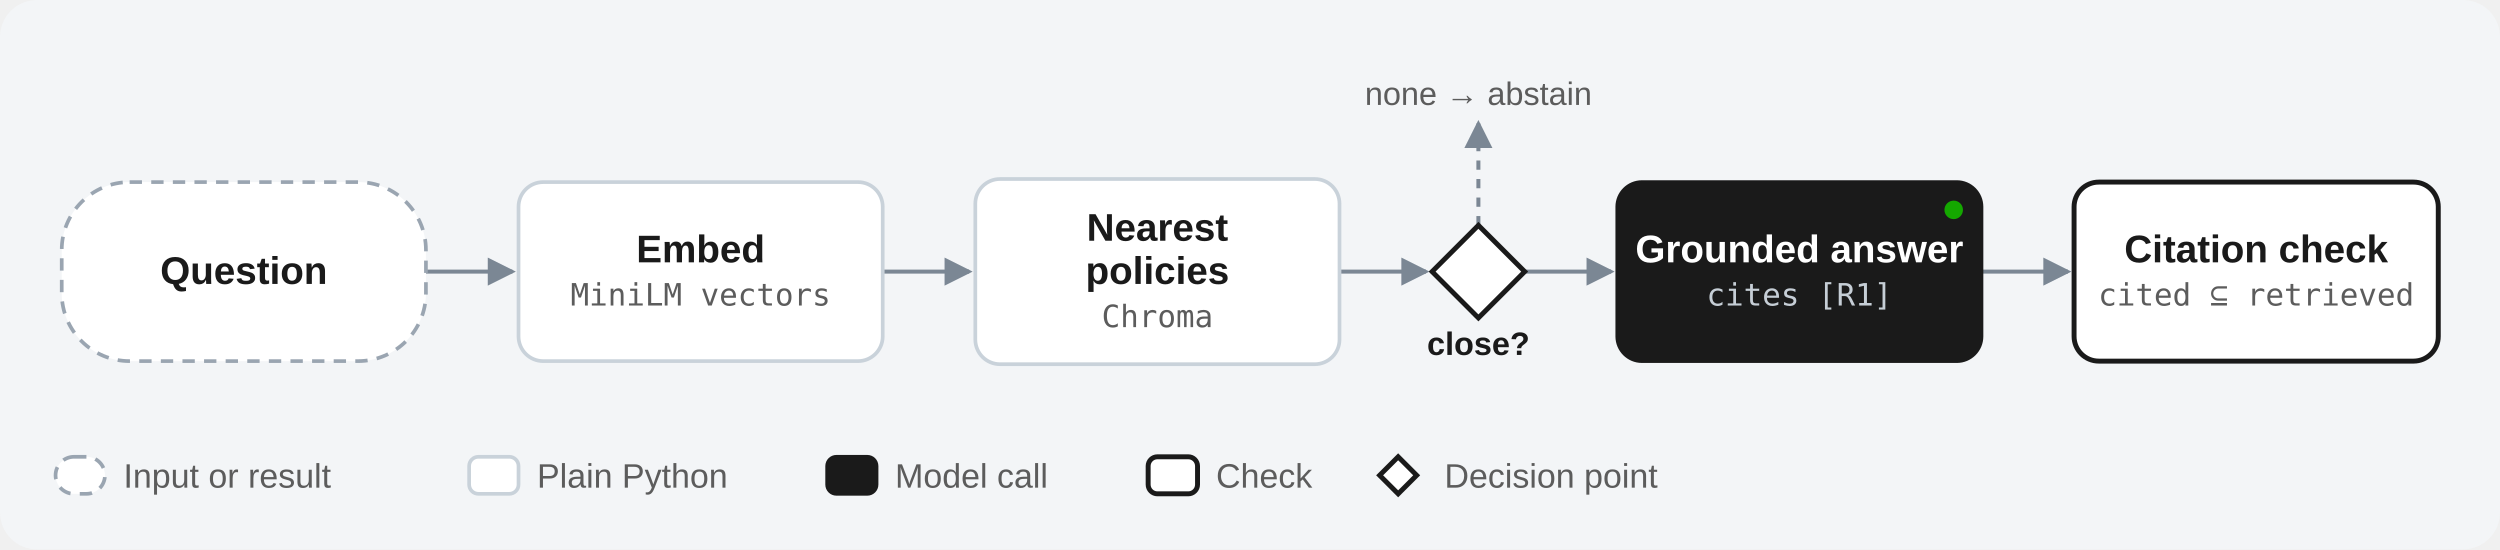
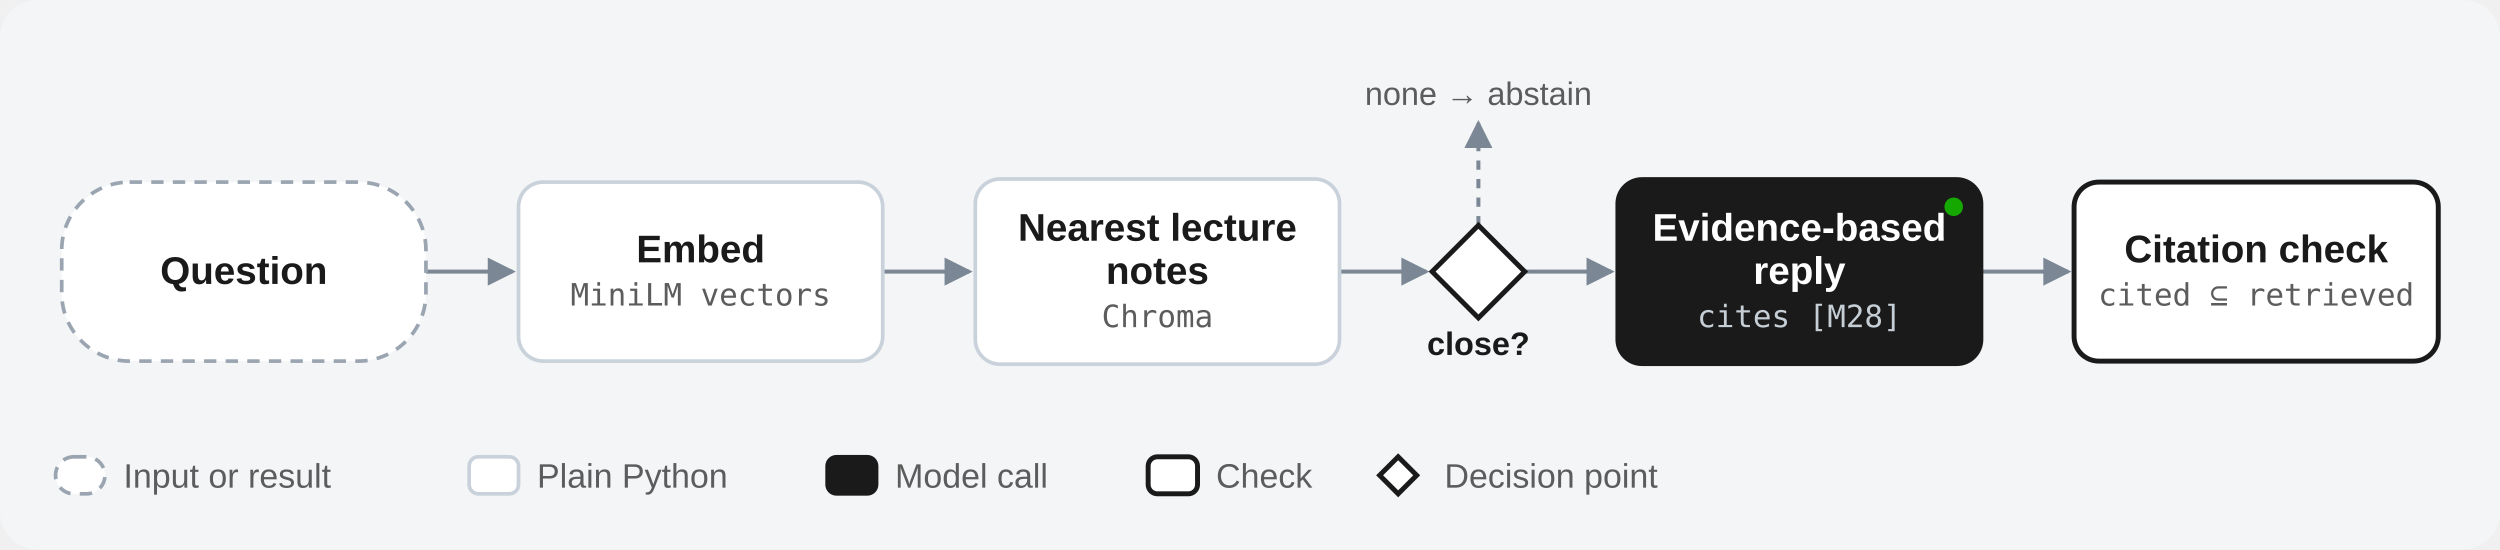
<svg xmlns="http://www.w3.org/2000/svg" class="dg" role="img" viewBox="0 0 810 178" width="810" height="178">
  <style>text{font-family:"Helvetica Neue",Arial,sans-serif}.dg{display:block;max-width:100%;height:auto;margin:0 auto;overflow:visible;font-family:inherit}.dg rect{stroke-width:1.2}.dg-title{font-size:12.5px;font-weight:600;text-anchor:middle;fill:#1a1a1a}.dg-sub{font-family:"SF Mono",Consolas,monospace;font-size:10px;text-anchor:middle;fill:#5c5c5c}.dg-data rect{fill:#fff;stroke:#9aa5b1;stroke-dasharray:4 3}.dg-code rect{fill:#fff;stroke:#c9d2da}.dg-model rect{fill:#1a1a1a;stroke:#1a1a1a}.dg-model .dg-title{fill:#fff}.dg-model .dg-sub{fill:#c6ced6}.dg-dot{fill:#14a800}.dg-check rect{fill:#fff;stroke:#1a1a1a;stroke-width:1.6}.dg-human rect{fill:#e8f5e4;stroke:#14a800}.dg-gate path{fill:#fff;stroke:#1a1a1a;stroke-width:1.6}.dg-gate-label{font-size:10.5px;font-weight:600;text-anchor:middle;fill:#1a1a1a}.dg-edge{fill:none;stroke:#7b8794;stroke-width:1.3}.dg marker path{fill:#7b8794}.dg-exit{stroke-dasharray:3 3}.dg-loop{stroke:#108a00;stroke-dasharray:5 3}.dg-edge-label,.dg-exit-label,.dg-loop-label{font-size:10.5px;fill:#5c5c5c;text-anchor:middle}.dg-loop-label{fill:#108a00;font-weight:600}.dg-start{text-anchor:start}.dg-end{text-anchor:end}.dg-legend-text{font-size:11px;fill:#5c5c5c}</style>
  <rect width="810" height="178" rx="12" fill="#f3f5f7" />
  <defs>
    <marker id="arrow" viewBox="0 0 8 8" refX="7" refY="4" markerWidth="7" markerHeight="7" orient="auto-start-reverse">
      <path d="M0 0L8 4L0 8Z" />
    </marker>
  </defs>
  <g transform="translate(18 18)">
    <path class="dg-edge" d="M120 70H148" marker-end="url(#arrow)" />
    <path class="dg-edge" d="M268 70H296" marker-end="url(#arrow)" />
    <path class="dg-edge" d="M416 70H444" marker-end="url(#arrow)" />
    <path class="dg-edge" d="M476 70H504" marker-end="url(#arrow)" />
    <path class="dg-edge" d="M624 70H652" marker-end="url(#arrow)" />
    <path class="dg-edge dg-exit" d="M461 55V22" marker-end="url(#arrow)" />
    <text class="dg-exit-label" x="461" y="16">none → abstain</text>
    <g class="dg-data">
      <rect x="2" y="41" width="118" height="58" rx="22" />
      <text class="dg-title" x="61" y="74">Question</text>
    </g>
    <g class="dg-code">
      <rect x="150" y="41" width="118" height="58" rx="8" />
      <text class="dg-title" x="209" y="67">Embed</text>
      <text class="dg-sub" x="209" y="81">MiniLM vectors</text>
    </g>
    <g class="dg-code">
      <rect x="298" y="40" width="118" height="60" rx="8" />
-       <text class="dg-title" x="357" y="60">Nearest</text>
-       <text class="dg-title" x="357" y="74">policies</text>
+       <text class="dg-title" x="357" y="60">Nearest lecture</text>
+       <text class="dg-title" x="357" y="74">notes</text>
      <text class="dg-sub" x="357" y="88">Chroma</text>
    </g>
    <g class="dg-gate">
      <path d="M461 55L476 70L461 85L446 70Z" />
      <text class="dg-gate-label" x="461" y="97">
        <tspan x="461" dy="0">close?</tspan>
      </text>
    </g>
    <g class="dg-model">
-       <rect x="506" y="41" width="118" height="58" rx="8" />
-       <circle class="dg-dot" cx="615" cy="50" r="3" />
-       <text class="dg-title" x="565" y="67">Grounded answer</text>
-       <text class="dg-sub" x="565" y="81">cites [R1]</text>
+       <rect x="506" y="40" width="118" height="60" rx="8" />
+       <circle class="dg-dot" cx="615" cy="49" r="3" />
+       <text class="dg-title" x="565" y="60">Evidence-based</text>
+       <text class="dg-title" x="565" y="74">reply</text>
+       <text class="dg-sub" x="565" y="88">cites [M28]</text>
    </g>
    <g class="dg-check">
      <rect x="654" y="41" width="118" height="58" rx="8" />
      <text class="dg-title" x="713" y="67">Citation check</text>
      <text class="dg-sub" x="713" y="81">cited ⊆ retrieved</text>
    </g>
  </g>
  <g transform="translate(18 148)">
    <g class="dg-data">
      <rect x="0" y="0" width="16" height="12" rx="6" />
    </g>
    <text class="dg-legend-text" x="22" y="10">Input or result</text>
    <g class="dg-code">
      <rect x="134" y="0" width="16" height="12" rx="3" />
    </g>
    <text class="dg-legend-text" x="156" y="10">Plain Python</text>
    <g class="dg-model">
      <rect x="250" y="0" width="16" height="12" rx="3" />
    </g>
    <text class="dg-legend-text" x="272" y="10">Model call</text>
    <g class="dg-check">
      <rect x="354" y="0" width="16" height="12" rx="3" />
    </g>
    <text class="dg-legend-text" x="376" y="10">Check</text>
    <g class="dg-gate">
      <path d="M435 0L441 6L435 12L429 6Z" />
    </g>
    <text class="dg-legend-text" x="450" y="10">Decision point</text>
  </g>
</svg>
